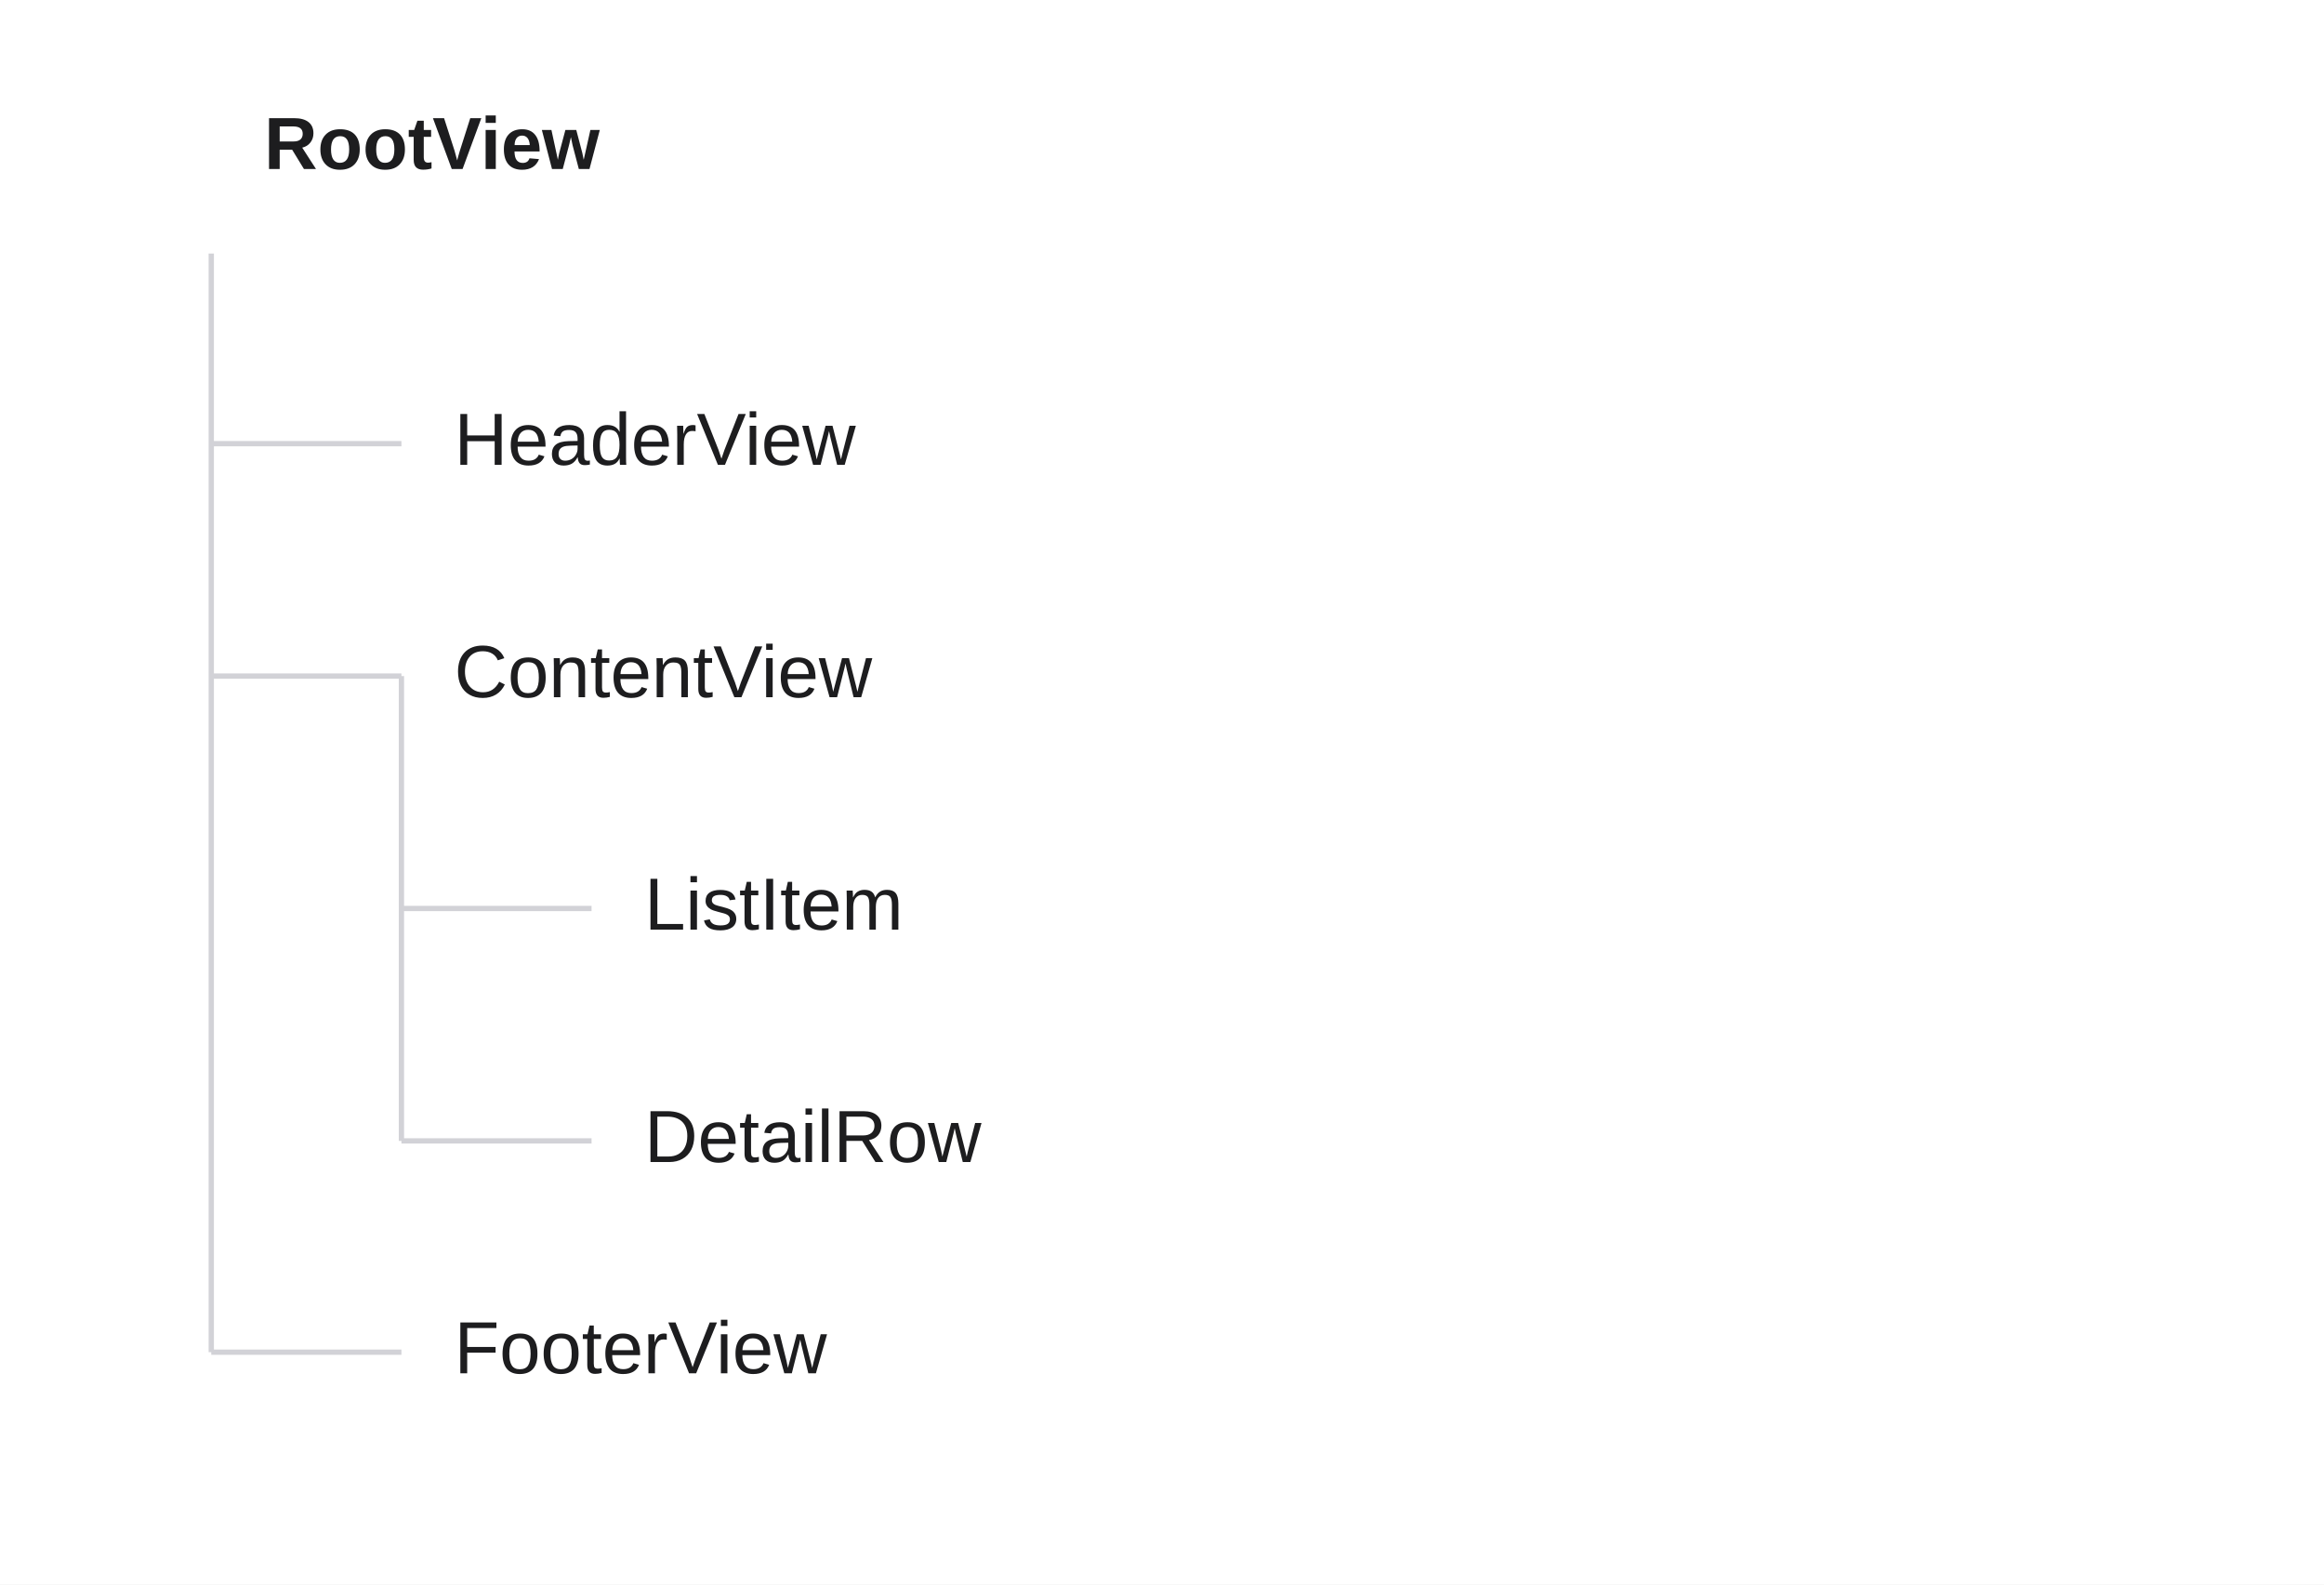
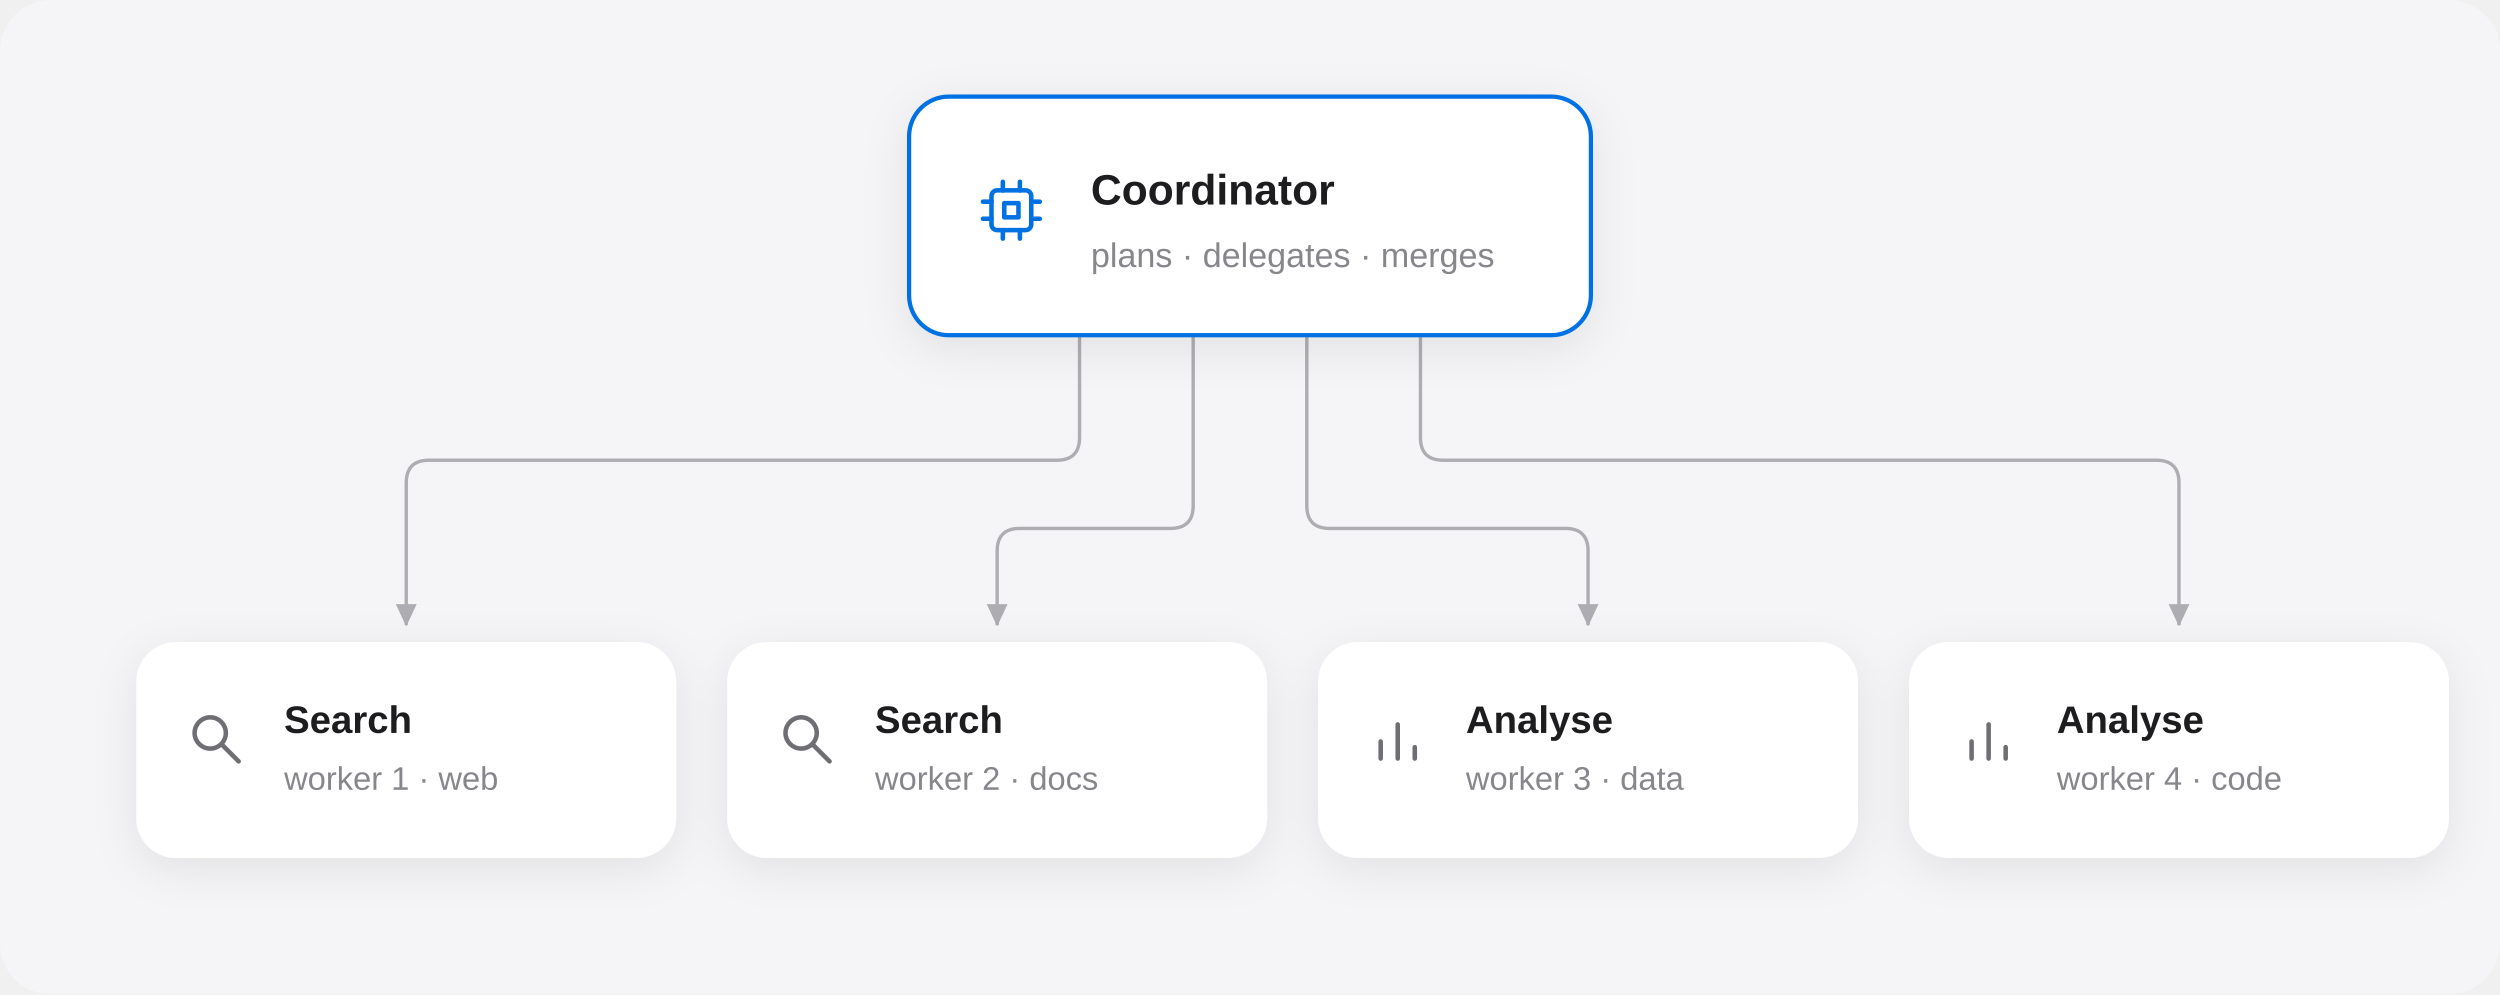
- <svg xmlns="http://www.w3.org/2000/svg" viewBox="0 0 440 300" font-family="-apple-system, BlinkMacSystemFont, 'SF Pro Text', 'Helvetica Neue', Arial, sans-serif" font-size="14" fill="#1D1D1F">
-   <rect width="440" height="300" fill="#FFFFFF" />
-   <g stroke="#D2D2D7" stroke-width="1" fill="none">
-     <line x1="40" y1="48" x2="40" y2="256" />
-     <line x1="40" y1="84" x2="76" y2="84" />
-     <line x1="40" y1="128" x2="76" y2="128" />
-     <line x1="76" y1="128" x2="76" y2="216" />
-     <line x1="76" y1="172" x2="112" y2="172" />
-     <line x1="76" y1="216" x2="112" y2="216" />
-     <line x1="40" y1="256" x2="76" y2="256" />
+ <svg xmlns="http://www.w3.org/2000/svg" viewBox="0 0 880 350" font-family="-apple-system, BlinkMacSystemFont, 'SF Pro Text', 'PingFang SC', 'Helvetica Neue', Arial, sans-serif" role="img" aria-label="Hierarchy: blue-ringed coordinator card fanning out to four worker cards on a pale-gray panel">
+   <defs>
+     <filter id="hier-soft" x="-30%" y="-30%" width="160%" height="160%">
+       <feDropShadow dx="0" dy="4" stdDeviation="8" flood-color="#000000" flood-opacity="0.08" />
+     </filter>
+     <marker id="hier-arrN" viewBox="0 0 8 8" refX="7" refY="4" markerWidth="7" markerHeight="7" orient="auto-start-reverse">
+       <path d="M0,0.5 L7.5,4 L0,7.5 Z" fill="#aeaeb2" />
+     </marker>
+   </defs>
+   <rect width="880" height="350" rx="18" fill="#f5f5f7" />
+   <g fill="none" stroke="#aeaeb2" stroke-width="1.2">
+     <path d="M380,118 L380,154 Q380,162 372,162 L151,162 Q143,162 143,170 L143,220" marker-end="url(#hier-arrN)" />
+     <path d="M420,118 L420,178 Q420,186 412,186 L359,186 Q351,186 351,194 L351,220" marker-end="url(#hier-arrN)" />
+     <path d="M460,118 L460,178 Q460,186 468,186 L551,186 Q559,186 559,194 L559,220" marker-end="url(#hier-arrN)" />
+     <path d="M500,118 L500,154 Q500,162 508,162 L759,162 Q767,162 767,170 L767,220" marker-end="url(#hier-arrN)" />
  </g>
-   <g>
-     <text x="50" y="32" font-weight="600">RootView</text>
-     <text x="86" y="88">HeaderView</text>
-     <text x="86" y="132">ContentView</text>
-     <text x="122" y="176">ListItem</text>
-     <text x="122" y="220">DetailRow</text>
-     <text x="86" y="260">FooterView</text>
+   <g filter="url(#hier-soft)">
+     <rect x="320" y="34" width="240" height="84" rx="14" fill="#ffffff" stroke="#0071e3" stroke-width="1.5" />
  </g>
+   <g transform="translate(344,62)" fill="none" stroke="#0071e3" stroke-width="1.6" stroke-linecap="round" stroke-linejoin="round">
+     <rect x="5" y="5" width="14" height="14" rx="2" />
+     <rect x="9.5" y="9.5" width="5" height="5" />
+     <line x1="9" y1="2" x2="9" y2="5" />
+     <line x1="15" y1="2" x2="15" y2="5" />
+     <line x1="9" y1="19" x2="9" y2="22" />
+     <line x1="15" y1="19" x2="15" y2="22" />
+     <line x1="2" y1="9" x2="5" y2="9" />
+     <line x1="2" y1="15" x2="5" y2="15" />
+     <line x1="19" y1="9" x2="22" y2="9" />
+     <line x1="19" y1="15" x2="22" y2="15" />
+   </g>
+   <text x="384" y="72" font-size="15" font-weight="600" fill="#1d1d1f">Coordinator</text>
+   <text x="384" y="94" font-size="12" fill="#86868b">plans · delegates · merges</text>
+   <g filter="url(#hier-soft)">
+     <rect x="48" y="226" width="190" height="76" rx="14" fill="#ffffff" />
+     <rect x="256" y="226" width="190" height="76" rx="14" fill="#ffffff" />
+     <rect x="464" y="226" width="190" height="76" rx="14" fill="#ffffff" />
+     <rect x="672" y="226" width="190" height="76" rx="14" fill="#ffffff" />
+   </g>
+   <g transform="translate(66,250)" fill="none" stroke="#6e6e73" stroke-width="1.6" stroke-linecap="round">
+     <circle cx="8" cy="8" r="5.5" />
+     <line x1="12.5" y1="12.5" x2="18" y2="18" />
+   </g>
+   <text x="100" y="258" font-size="13.5" font-weight="600" fill="#1d1d1f">Search</text>
+   <text x="100" y="278" font-size="11.5" fill="#86868b">worker 1 · web</text>
+   <g transform="translate(274,250)" fill="none" stroke="#6e6e73" stroke-width="1.6" stroke-linecap="round">
+     <circle cx="8" cy="8" r="5.5" />
+     <line x1="12.5" y1="12.5" x2="18" y2="18" />
+   </g>
+   <text x="308" y="258" font-size="13.5" font-weight="600" fill="#1d1d1f">Search</text>
+   <text x="308" y="278" font-size="11.5" fill="#86868b">worker 2 · docs</text>
+   <g transform="translate(482,250)" fill="none" stroke="#6e6e73" stroke-width="1.6" stroke-linecap="round">
+     <line x1="4" y1="17" x2="4" y2="11" />
+     <line x1="10" y1="17" x2="10" y2="5" />
+     <line x1="16" y1="17" x2="16" y2="13" />
+   </g>
+   <text x="516" y="258" font-size="13.5" font-weight="600" fill="#1d1d1f">Analyse</text>
+   <text x="516" y="278" font-size="11.5" fill="#86868b">worker 3 · data</text>
+   <g transform="translate(690,250)" fill="none" stroke="#6e6e73" stroke-width="1.6" stroke-linecap="round">
+     <line x1="4" y1="17" x2="4" y2="11" />
+     <line x1="10" y1="17" x2="10" y2="5" />
+     <line x1="16" y1="17" x2="16" y2="13" />
+   </g>
+   <text x="724" y="258" font-size="13.5" font-weight="600" fill="#1d1d1f">Analyse</text>
+   <text x="724" y="278" font-size="11.5" fill="#86868b">worker 4 · code</text>
</svg>
